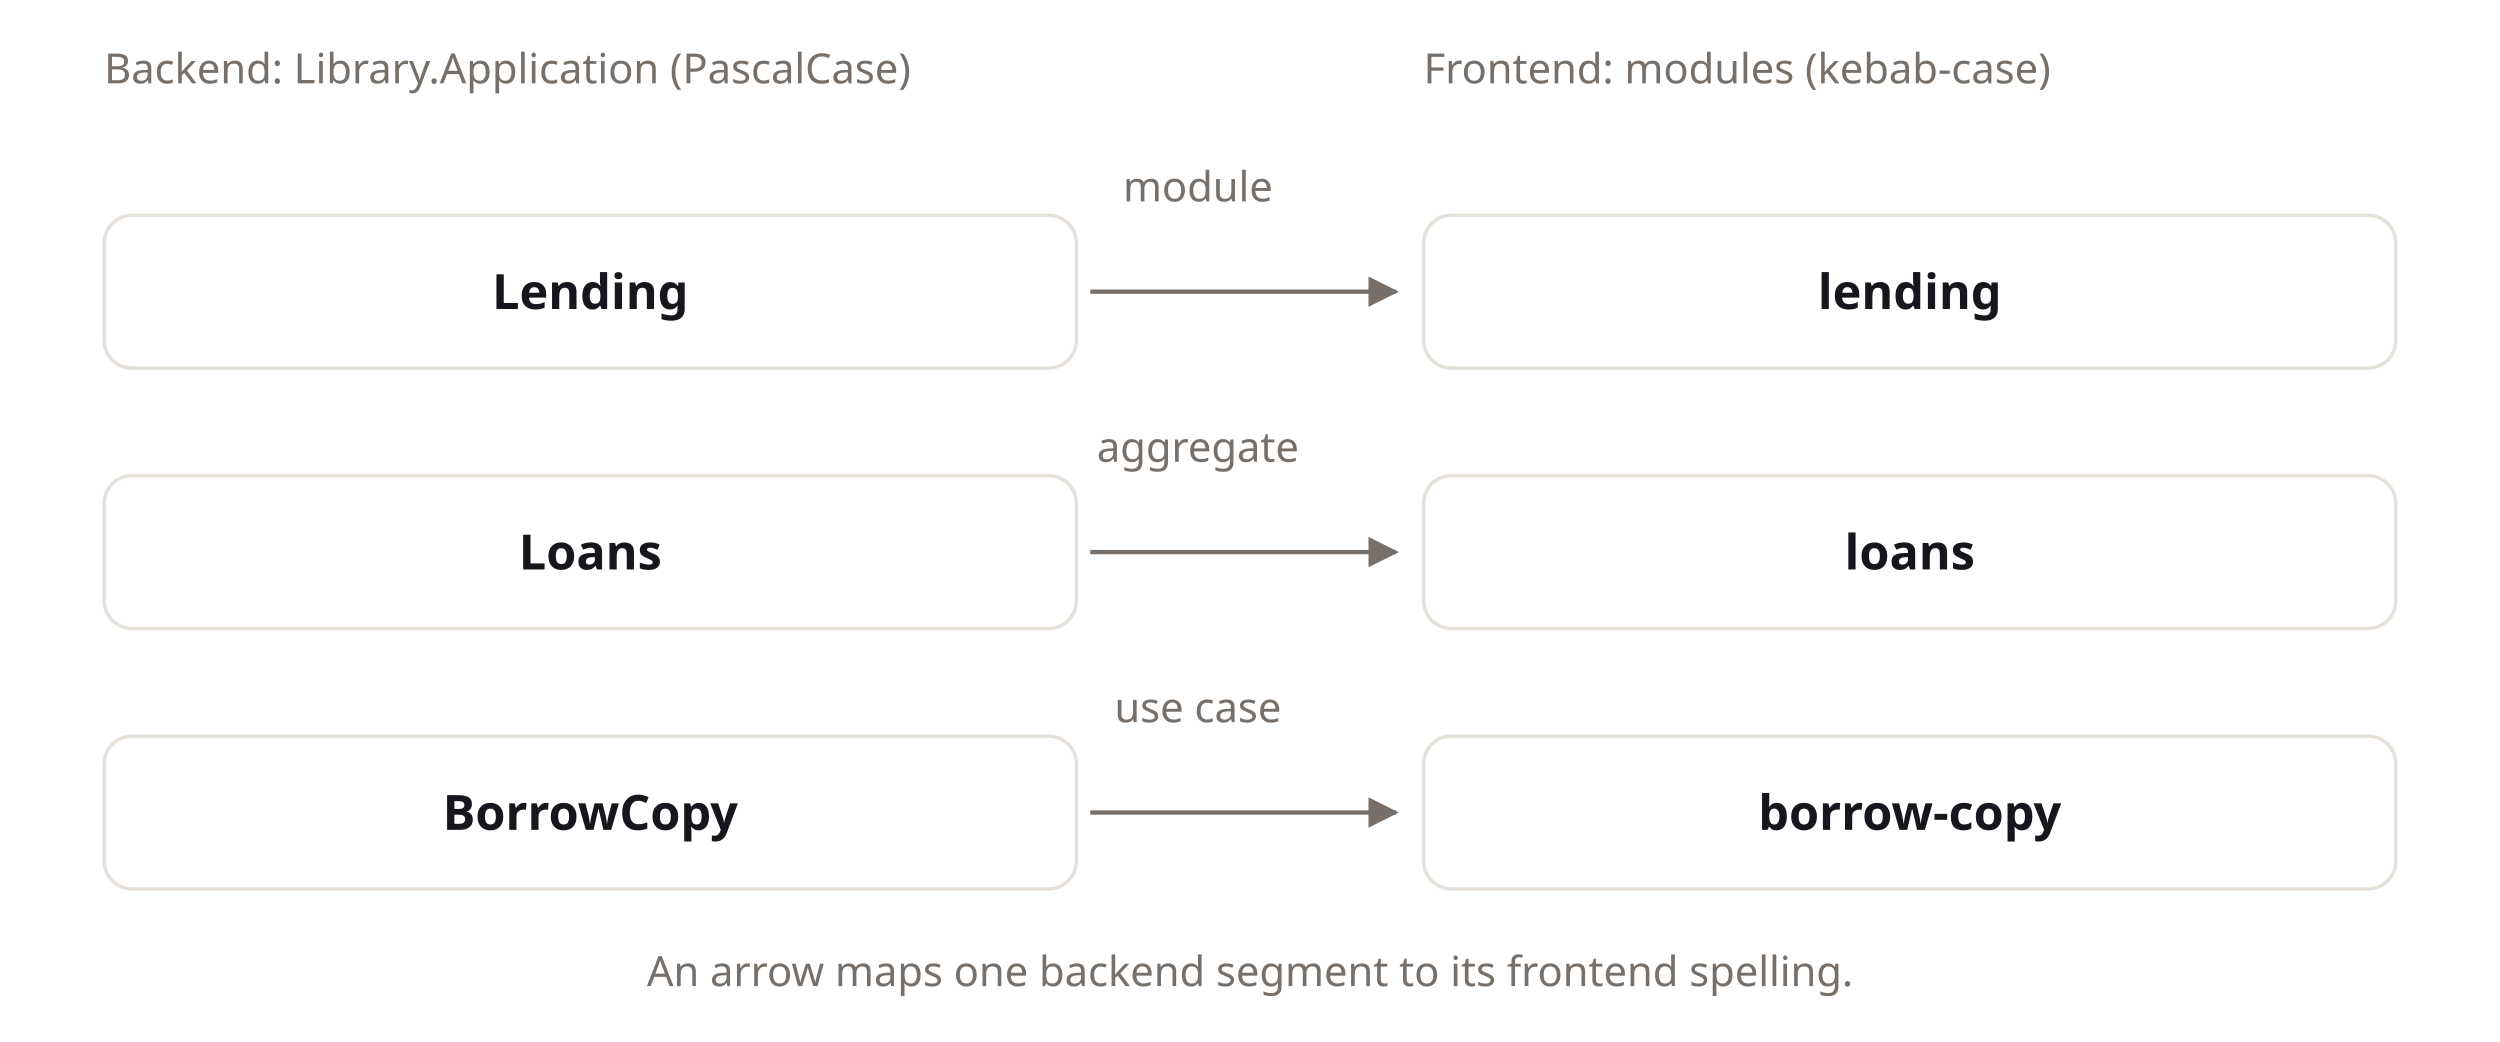
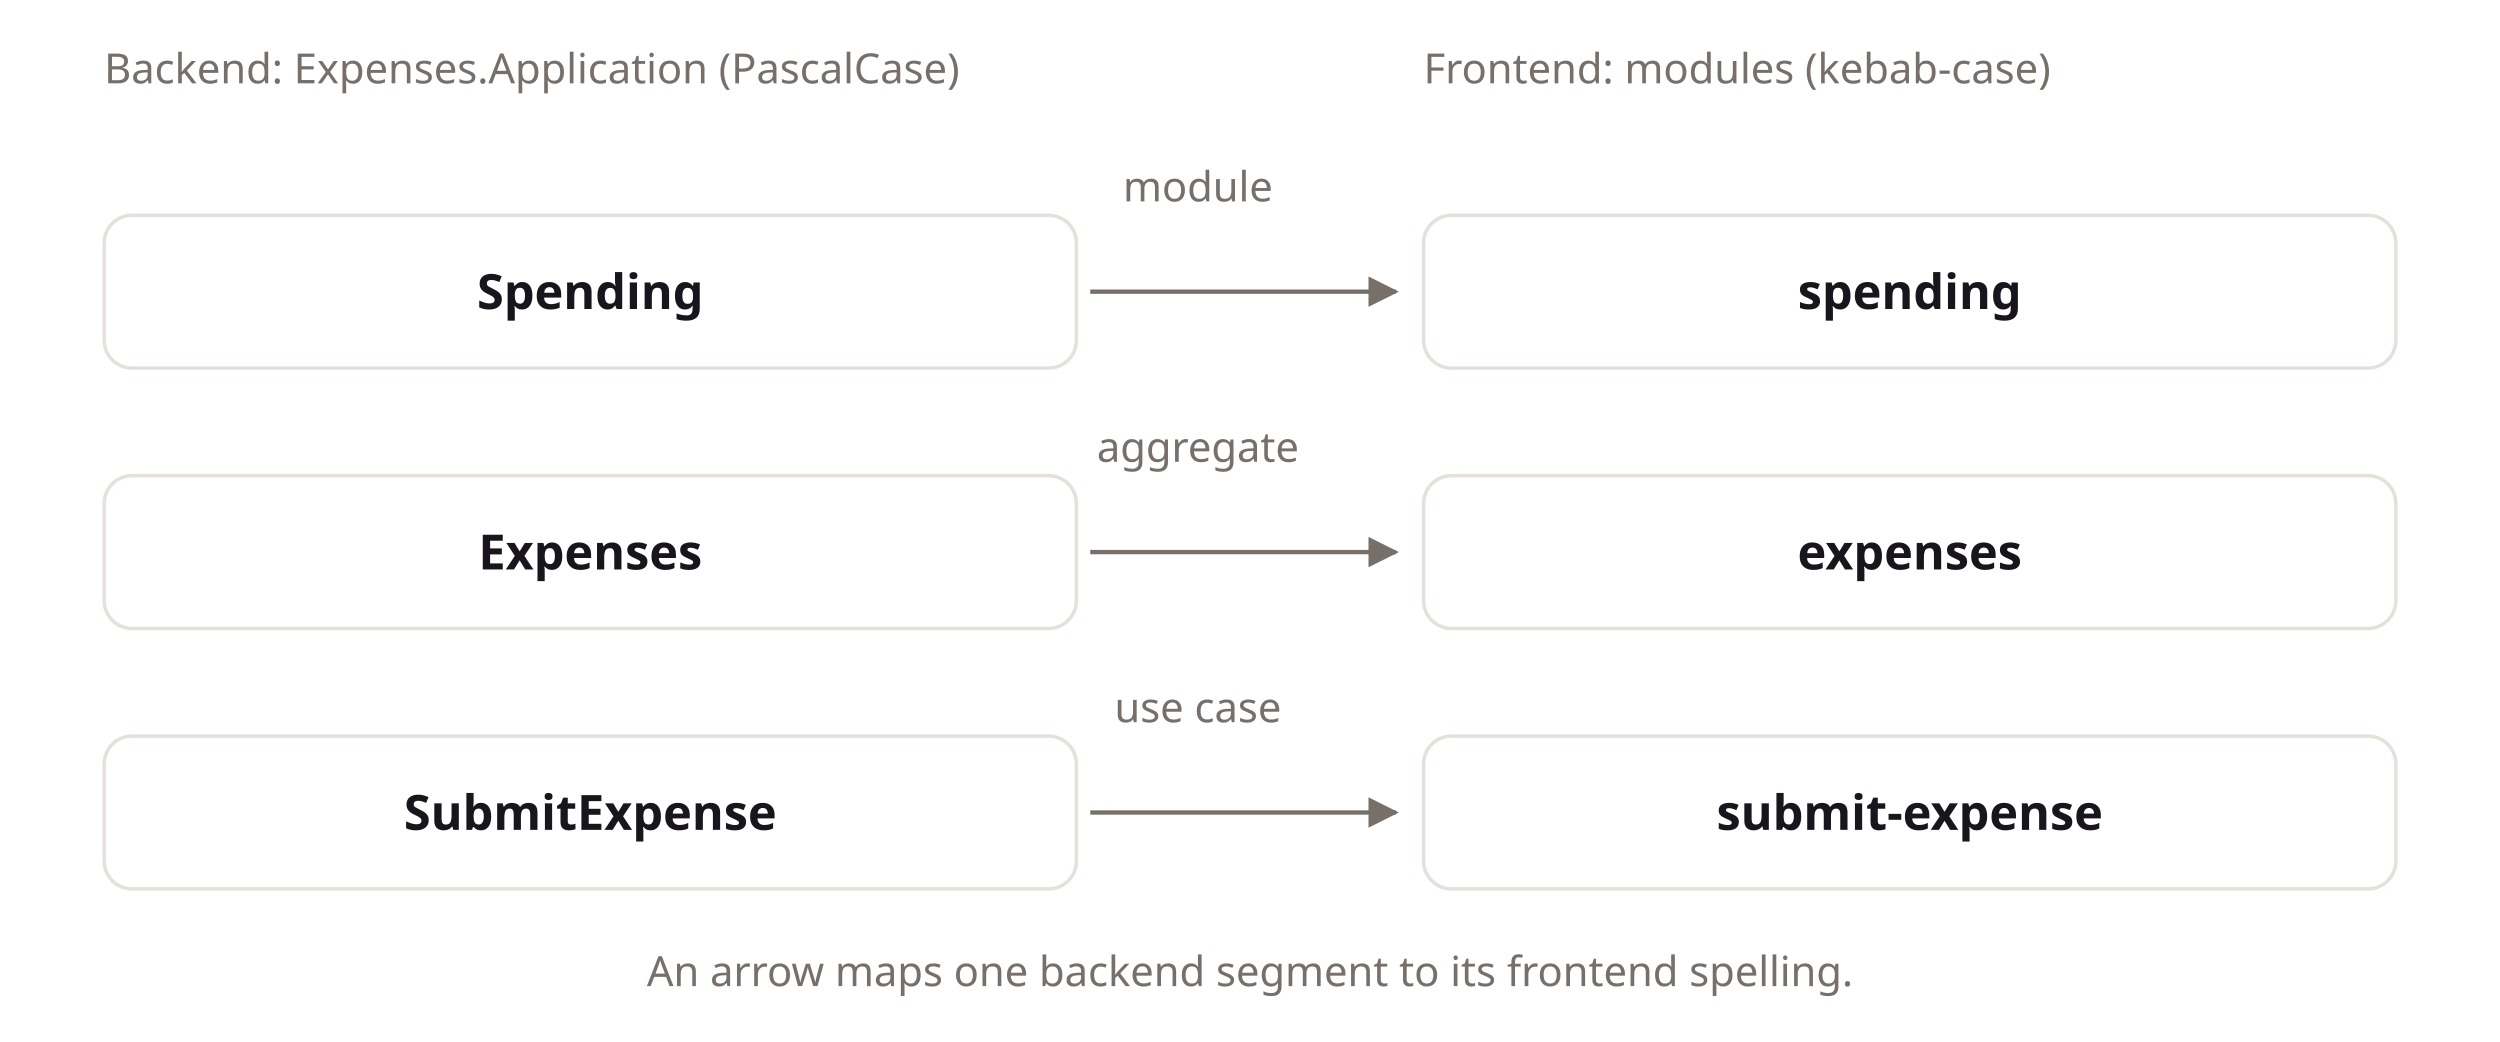
<svg xmlns="http://www.w3.org/2000/svg" width="720" height="300" viewBox="0 0 720 300" role="img" aria-labelledby="frontend-use-case-path-title frontend-use-case-path-desc" font-family="Geist, ui-sans-serif, system-ui, sans-serif">
  <defs>
    <marker id="frontend-use-case-path-arrow" viewBox="0 0 10 10" refX="9" refY="5" markerWidth="7" markerHeight="7" orient="auto-start-reverse">
      <path d="M0 0 10 5 0 10z" style="fill: var(--muted-fg, #77706a)" />
    </marker>
  </defs>
  <g style="fill: var(--muted-fg, #77706a)" font-size="12">
-     <text x="30" y="24">Backend: Library.Application (PascalCase)</text>
+     <text x="30" y="24">Backend: Expenses.Application (PascalCase)</text>
    <text x="410" y="24">Frontend: modules (kebab-case)</text>
    <text x="345" y="58" text-anchor="middle">module</text>
    <text x="345" y="133" text-anchor="middle">aggregate</text>
    <text x="345" y="208" text-anchor="middle">use case</text>
  </g>
  <g style="stroke: var(--muted-fg, #77706a); fill: none" stroke-width="1.25" marker-end="url(#frontend-use-case-path-arrow)">
    <path d="M314 84 H 402" />
    <path d="M314 159 H 402" />
    <path d="M314 234 H 402" />
  </g>
  <g style="fill: var(--bg, #ffffff); stroke: var(--border, #e5e0d9)" stroke-width="1">
    <rect x="30" y="62" width="280" height="44" rx="8" />
    <rect x="30" y="137" width="280" height="44" rx="8" />
    <rect x="30" y="212" width="280" height="44" rx="8" />
    <rect x="410" y="62" width="280" height="44" rx="8" />
    <rect x="410" y="137" width="280" height="44" rx="8" />
    <rect x="410" y="212" width="280" height="44" rx="8" />
  </g>
  <g style="fill: var(--fg, #19151c)" font-size="14" font-weight="600" text-anchor="middle">
-     <text x="170" y="89">Lending</text>
-     <text x="170" y="164">Loans</text>
-     <text x="170" y="239">BorrowCopy</text>
-     <text x="550" y="89">lending</text>
-     <text x="550" y="164">loans</text>
-     <text x="550" y="239">borrow-copy</text>
+     <text x="170" y="89">Spending</text>
+     <text x="170" y="164">Expenses</text>
+     <text x="170" y="239">SubmitExpense</text>
+     <text x="550" y="89">spending</text>
+     <text x="550" y="164">expenses</text>
+     <text x="550" y="239">submit-expense</text>
  </g>
  <text x="360" y="284" text-anchor="middle" font-size="12" style="fill: var(--muted-fg, #77706a)">An arrow maps one backend segment to its frontend spelling.</text>
</svg>
